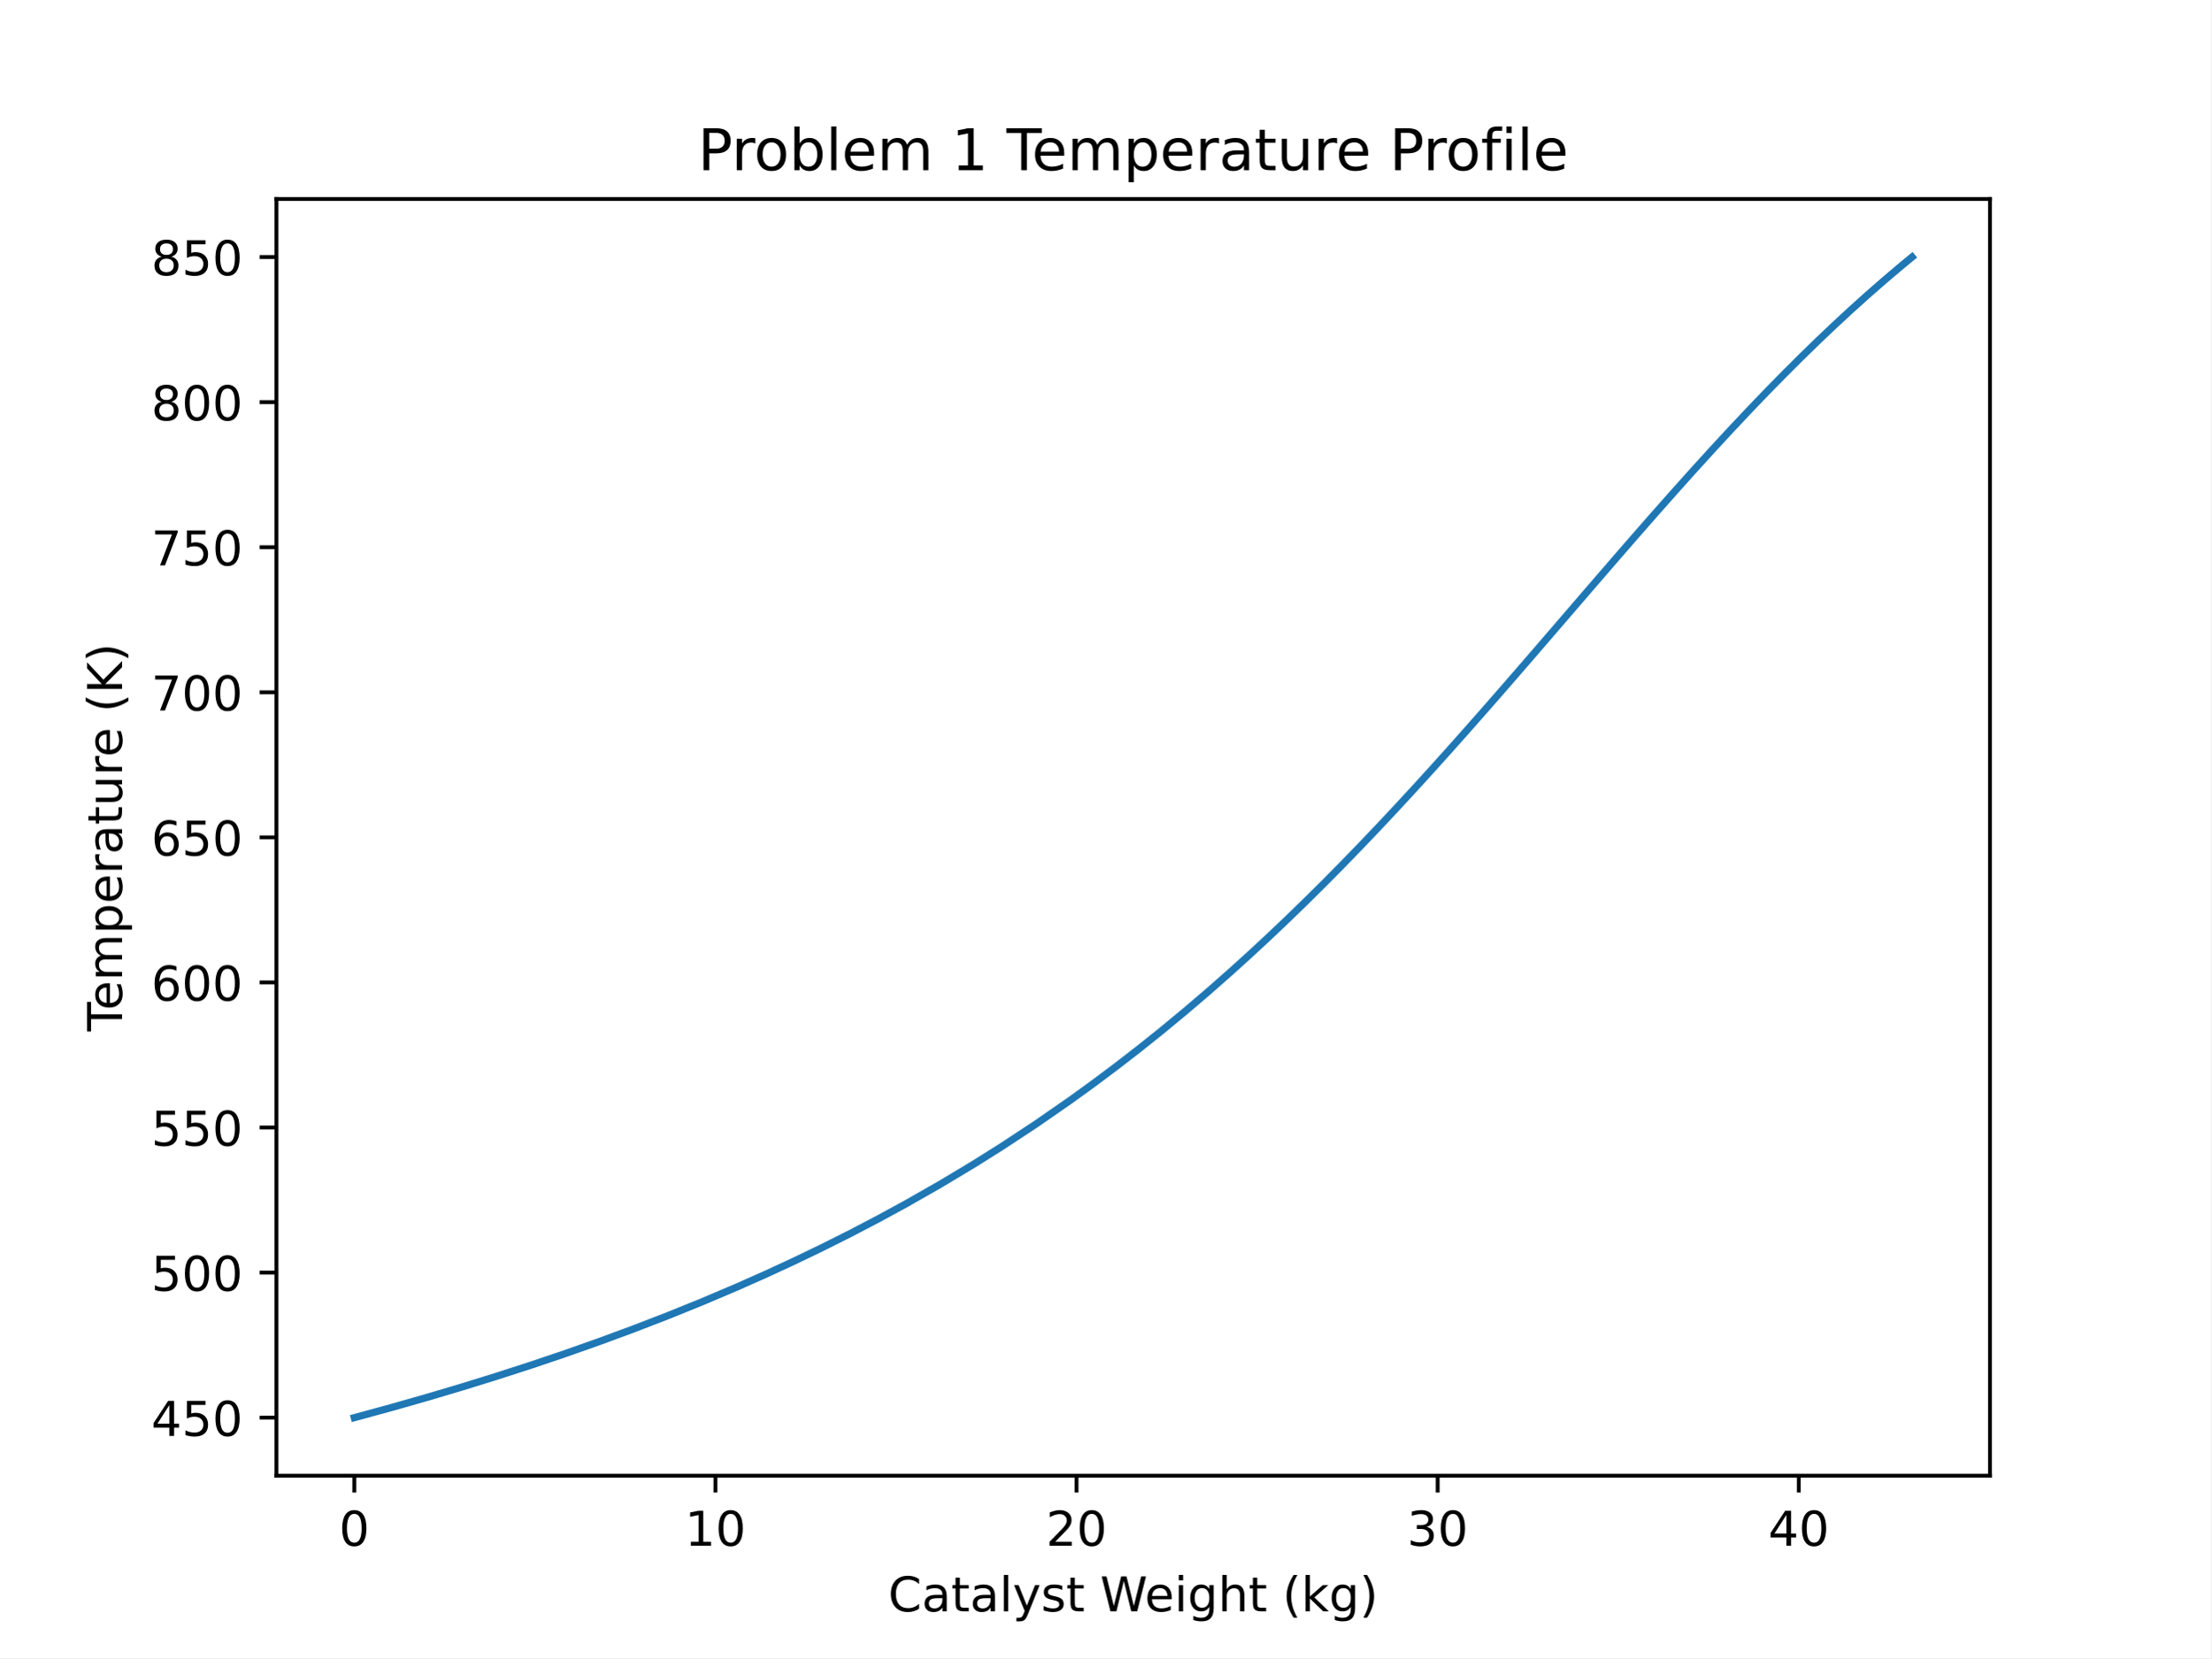
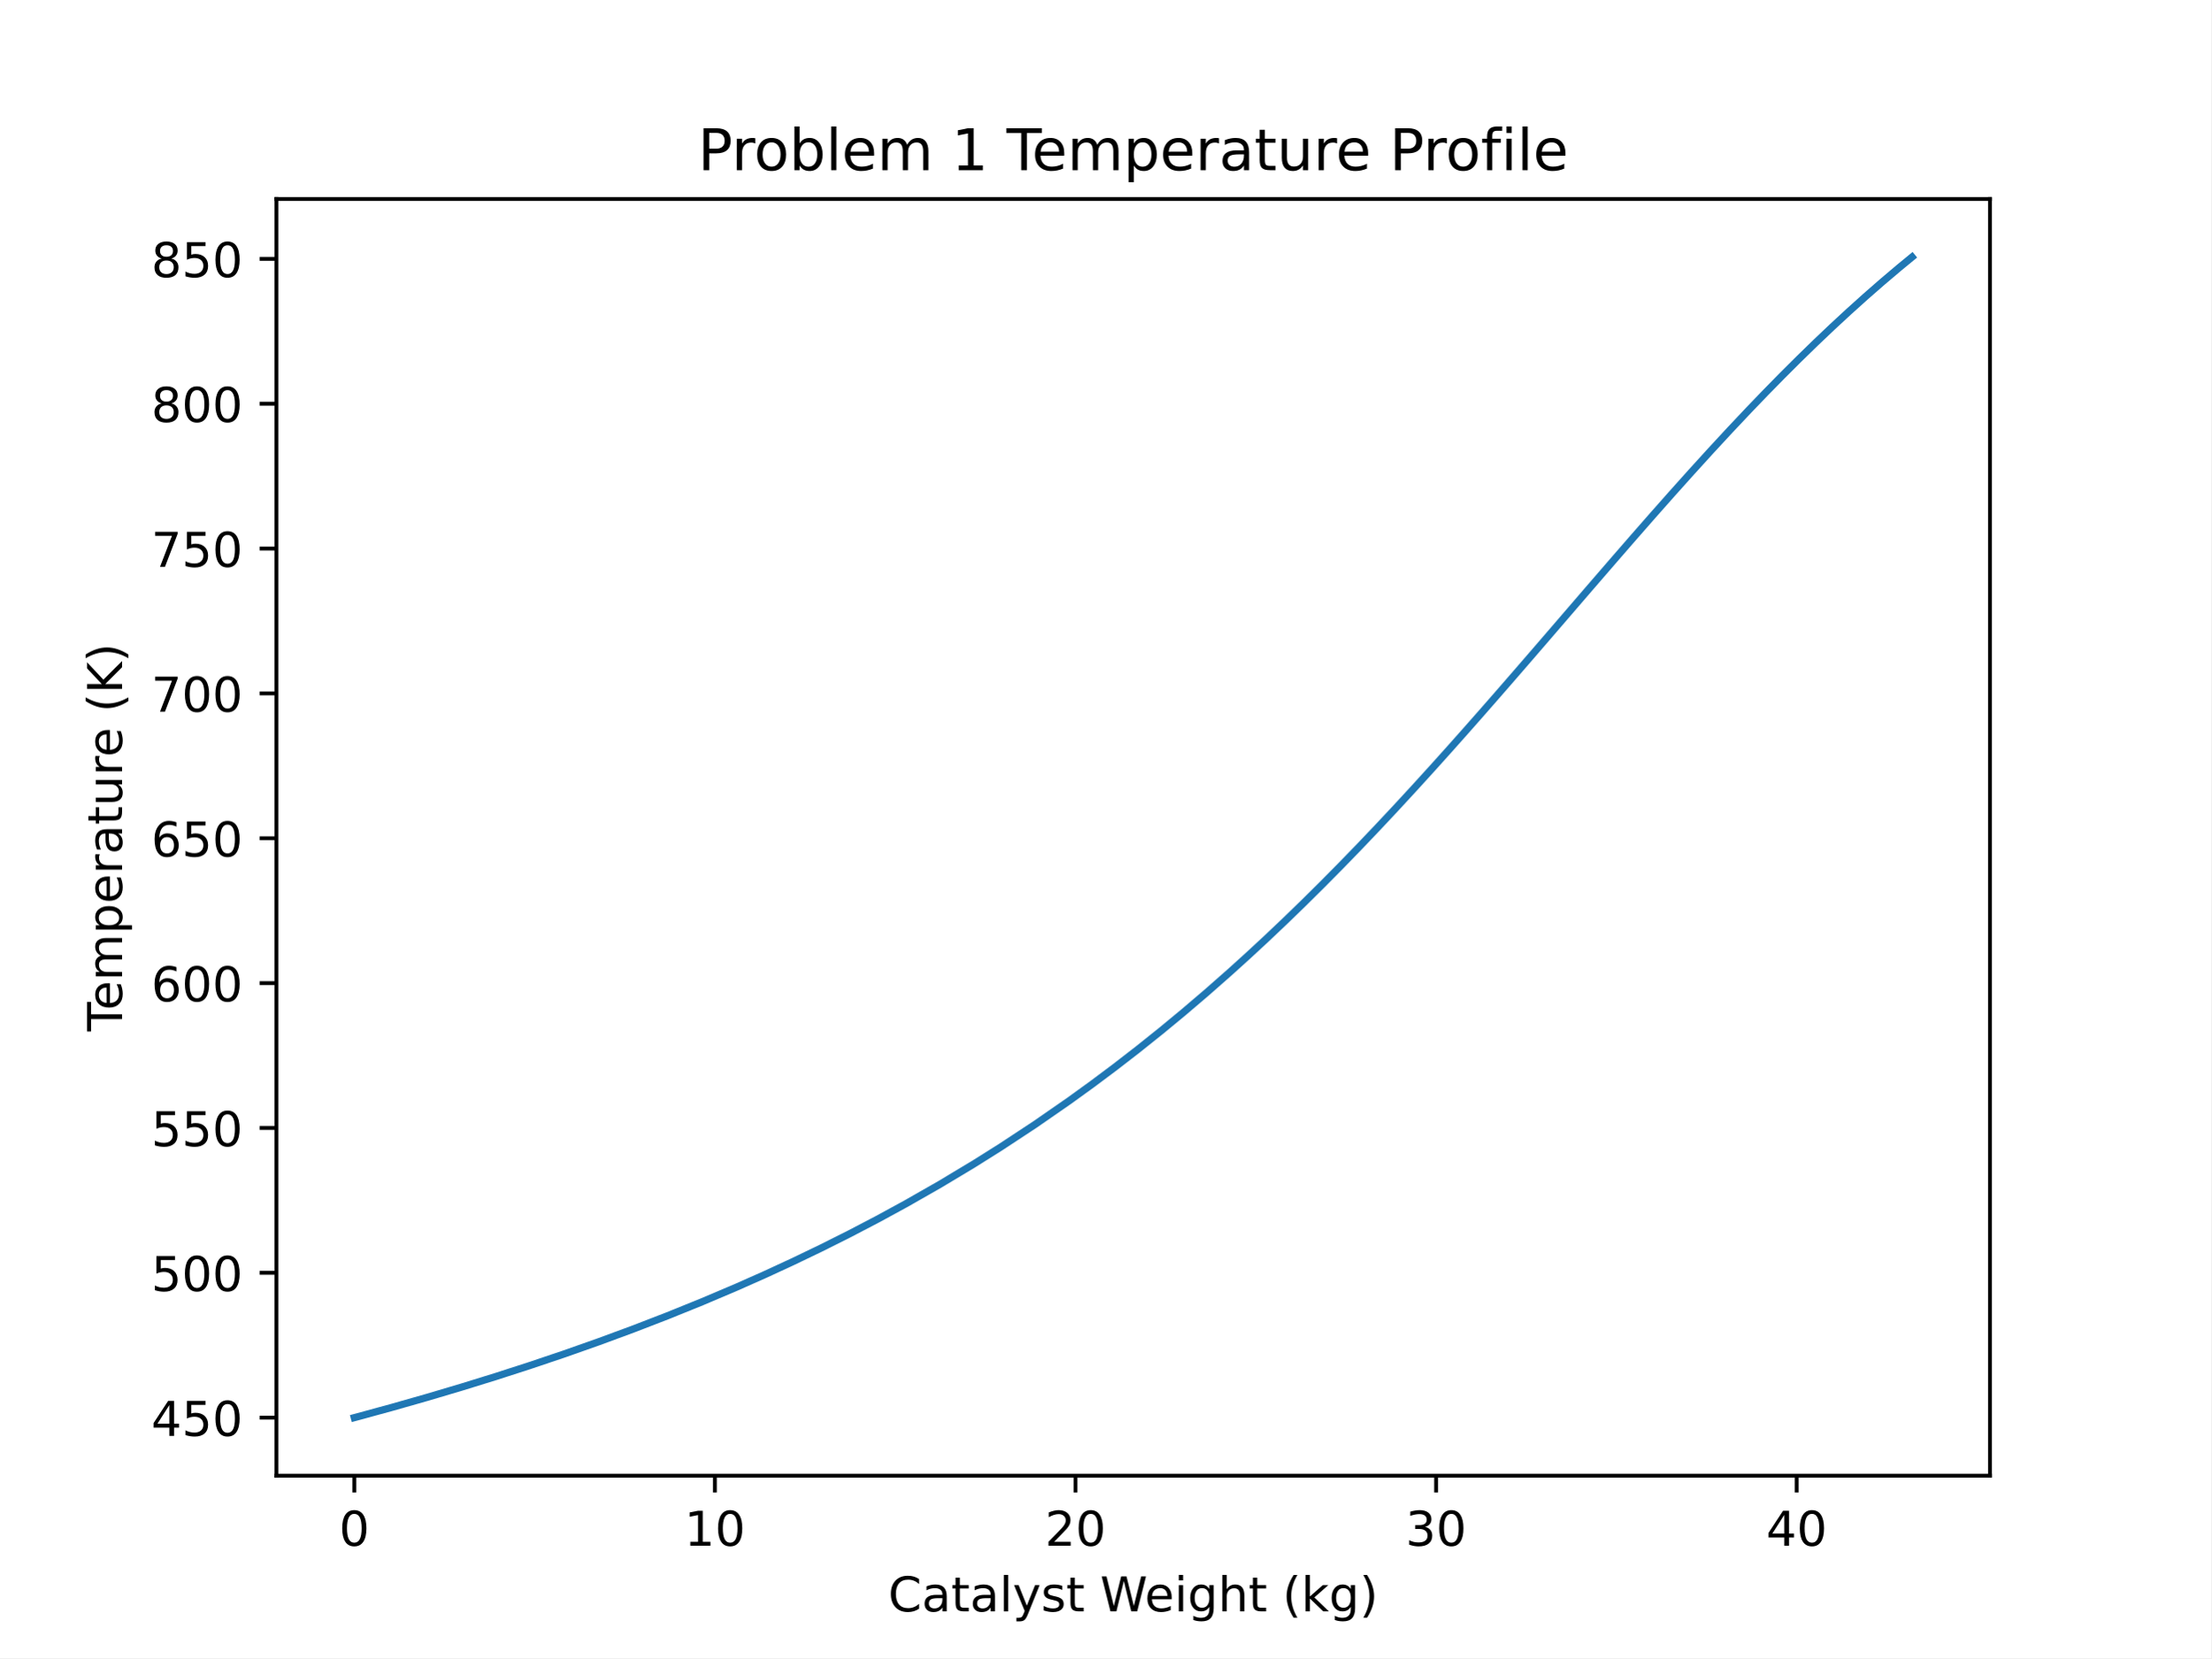
<svg xmlns="http://www.w3.org/2000/svg" xmlns:xlink="http://www.w3.org/1999/xlink" width="460.8pt" height="345.6pt" viewBox="0 0 460.8 345.6" version="1.1">
  <defs>
    <style type="text/css">*{stroke-linejoin: round; stroke-linecap: butt}</style>
  </defs>
  <g id="figure_1">
    <g id="patch_1">
      <path d="M 0 345.6  L 460.8 345.6  L 460.8 0  L 0 0  z " style="fill: #ffffff" />
    </g>
    <g id="axes_1">
      <g id="patch_2">
        <path d="M 57.6 307.584  L 414.72 307.584  L 414.72 41.472  L 57.6 41.472  z " style="fill: #ffffff" />
      </g>
      <g id="matplotlib.axis_1">
        <g id="xtick_1">
          <g id="line2d_1">
            <defs>
-               <path id="m91e790b2b6" d="M 0 0  L 0 3.5  " style="stroke: #000000; stroke-width: 0.8" />
+               <path id="ma863bbbf52" d="M 0 0  L 0 3.5  " style="stroke: #000000; stroke-width: 0.8" />
            </defs>
            <g>
-               <use xlink:href="#m91e790b2b6" x="73.833" y="307.584" style="stroke: #000000; stroke-width: 0.8" />
+               <use xlink:href="#ma863bbbf52" x="73.833" y="307.584" style="stroke: #000000; stroke-width: 0.8" />
            </g>
          </g>
          <g id="text_1">
            <g transform="translate(70.65148 322.1824) scale(0.1 -0.1)">
              <defs>
                <path id="DejaVuSans-30" d="M 2034 4250  Q 1547 4250 1301 3770  Q 1056 3291 1056 2328  Q 1056 1369 1301 889  Q 1547 409 2034 409  Q 2525 409 2770 889  Q 3016 1369 3016 2328  Q 3016 3291 2770 3770  Q 2525 4250 2034 4250  z M 2034 4750  Q 2819 4750 3233 4129  Q 3647 3509 3647 2328  Q 3647 1150 3233 529  Q 2819 -91 2034 -91  Q 1250 -91 836 529  Q 422 1150 422 2328  Q 422 3509 836 4129  Q 1250 4750 2034 4750  z " transform="scale(0.015625)" />
              </defs>
              <use xlink:href="#DejaVuSans-30" />
            </g>
          </g>
        </g>
        <g id="xtick_2">
          <g id="line2d_2">
            <g>
-               <use xlink:href="#m91e790b2b6" x="149.094" y="307.584" style="stroke: #000000; stroke-width: 0.8" />
+               <use xlink:href="#ma863bbbf52" x="148.984" y="307.584" style="stroke: #000000; stroke-width: 0.8" />
            </g>
          </g>
          <g id="text_2">
-             <g transform="translate(142.7313 322.1824) scale(0.1 -0.1)">
+             <g transform="translate(142.6217 322.1824) scale(0.1 -0.1)">
              <defs>
                <path id="DejaVuSans-31" d="M 794 531  L 1825 531  L 1825 4091  L 703 3866  L 703 4441  L 1819 4666  L 2450 4666  L 2450 531  L 3481 531  L 3481 0  L 794 0  L 794 531  z " transform="scale(0.015625)" />
              </defs>
              <use xlink:href="#DejaVuSans-31" />
              <use xlink:href="#DejaVuSans-30" x="63.623" />
            </g>
          </g>
        </g>
        <g id="xtick_3">
          <g id="line2d_3">
            <g>
-               <use xlink:href="#m91e790b2b6" x="224.355" y="307.584" style="stroke: #000000; stroke-width: 0.8" />
+               <use xlink:href="#ma863bbbf52" x="224.136" y="307.584" style="stroke: #000000; stroke-width: 0.8" />
            </g>
          </g>
          <g id="text_3">
-             <g transform="translate(217.9924 322.1824) scale(0.1 -0.1)">
+             <g transform="translate(217.7733 322.1824) scale(0.1 -0.1)">
              <defs>
                <path id="DejaVuSans-32" d="M 1228 531  L 3431 531  L 3431 0  L 469 0  L 469 531  Q 828 903 1448 1529  Q 2069 2156 2228 2338  Q 2531 2678 2651 2914  Q 2772 3150 2772 3378  Q 2772 3750 2511 3984  Q 2250 4219 1831 4219  Q 1534 4219 1204 4116  Q 875 4013 500 3803  L 500 4441  Q 881 4594 1212 4672  Q 1544 4750 1819 4750  Q 2544 4750 2975 4387  Q 3406 4025 3406 3419  Q 3406 3131 3298 2873  Q 3191 2616 2906 2266  Q 2828 2175 2409 1742  Q 1991 1309 1228 531  z " transform="scale(0.015625)" />
              </defs>
              <use xlink:href="#DejaVuSans-32" />
              <use xlink:href="#DejaVuSans-30" x="63.623" />
            </g>
          </g>
        </g>
        <g id="xtick_4">
          <g id="line2d_4">
            <g>
-               <use xlink:href="#m91e790b2b6" x="299.616" y="307.584" style="stroke: #000000; stroke-width: 0.8" />
+               <use xlink:href="#ma863bbbf52" x="299.287" y="307.584" style="stroke: #000000; stroke-width: 0.8" />
            </g>
          </g>
          <g id="text_4">
-             <g transform="translate(293.2535 322.1824) scale(0.1 -0.1)">
+             <g transform="translate(292.9248 322.1824) scale(0.1 -0.1)">
              <defs>
                <path id="DejaVuSans-33" d="M 2597 2516  Q 3050 2419 3304 2112  Q 3559 1806 3559 1356  Q 3559 666 3084 287  Q 2609 -91 1734 -91  Q 1441 -91 1130 -33  Q 819 25 488 141  L 488 750  Q 750 597 1062 519  Q 1375 441 1716 441  Q 2309 441 2620 675  Q 2931 909 2931 1356  Q 2931 1769 2642 2001  Q 2353 2234 1838 2234  L 1294 2234  L 1294 2753  L 1863 2753  Q 2328 2753 2575 2939  Q 2822 3125 2822 3475  Q 2822 3834 2567 4026  Q 2313 4219 1838 4219  Q 1578 4219 1281 4162  Q 984 4106 628 3988  L 628 4550  Q 988 4650 1302 4700  Q 1616 4750 1894 4750  Q 2613 4750 3031 4423  Q 3450 4097 3450 3541  Q 3450 3153 3228 2886  Q 3006 2619 2597 2516  z " transform="scale(0.015625)" />
              </defs>
              <use xlink:href="#DejaVuSans-33" />
              <use xlink:href="#DejaVuSans-30" x="63.623" />
            </g>
          </g>
        </g>
        <g id="xtick_5">
          <g id="line2d_5">
            <g>
-               <use xlink:href="#m91e790b2b6" x="374.877" y="307.584" style="stroke: #000000; stroke-width: 0.8" />
+               <use xlink:href="#ma863bbbf52" x="374.439" y="307.584" style="stroke: #000000; stroke-width: 0.8" />
            </g>
          </g>
          <g id="text_5">
-             <g transform="translate(368.5146 322.1824) scale(0.1 -0.1)">
+             <g transform="translate(368.0763 322.1824) scale(0.1 -0.1)">
              <defs>
                <path id="DejaVuSans-34" d="M 2419 4116  L 825 1625  L 2419 1625  L 2419 4116  z M 2253 4666  L 3047 4666  L 3047 1625  L 3713 1625  L 3713 1100  L 3047 1100  L 3047 0  L 2419 0  L 2419 1100  L 313 1100  L 313 1709  L 2253 4666  z " transform="scale(0.015625)" />
              </defs>
              <use xlink:href="#DejaVuSans-34" />
              <use xlink:href="#DejaVuSans-30" x="63.623" />
            </g>
          </g>
        </g>
        <g id="text_6">
          <g transform="translate(185.0991 335.8606) scale(0.1 -0.1)">
            <defs>
              <path id="DejaVuSans-43" d="M 4122 4306  L 4122 3641  Q 3803 3938 3442 4084  Q 3081 4231 2675 4231  Q 1875 4231 1450 3742  Q 1025 3253 1025 2328  Q 1025 1406 1450 917  Q 1875 428 2675 428  Q 3081 428 3442 575  Q 3803 722 4122 1019  L 4122 359  Q 3791 134 3420 21  Q 3050 -91 2638 -91  Q 1578 -91 968 557  Q 359 1206 359 2328  Q 359 3453 968 4101  Q 1578 4750 2638 4750  Q 3056 4750 3426 4639  Q 3797 4528 4122 4306  z " transform="scale(0.015625)" />
              <path id="DejaVuSans-61" d="M 2194 1759  Q 1497 1759 1228 1600  Q 959 1441 959 1056  Q 959 750 1161 570  Q 1363 391 1709 391  Q 2188 391 2477 730  Q 2766 1069 2766 1631  L 2766 1759  L 2194 1759  z M 3341 1997  L 3341 0  L 2766 0  L 2766 531  Q 2569 213 2275 61  Q 1981 -91 1556 -91  Q 1019 -91 701 211  Q 384 513 384 1019  Q 384 1609 779 1909  Q 1175 2209 1959 2209  L 2766 2209  L 2766 2266  Q 2766 2663 2505 2880  Q 2244 3097 1772 3097  Q 1472 3097 1187 3025  Q 903 2953 641 2809  L 641 3341  Q 956 3463 1253 3523  Q 1550 3584 1831 3584  Q 2591 3584 2966 3190  Q 3341 2797 3341 1997  z " transform="scale(0.015625)" />
              <path id="DejaVuSans-74" d="M 1172 4494  L 1172 3500  L 2356 3500  L 2356 3053  L 1172 3053  L 1172 1153  Q 1172 725 1289 603  Q 1406 481 1766 481  L 2356 481  L 2356 0  L 1766 0  Q 1100 0 847 248  Q 594 497 594 1153  L 594 3053  L 172 3053  L 172 3500  L 594 3500  L 594 4494  L 1172 4494  z " transform="scale(0.015625)" />
              <path id="DejaVuSans-6c" d="M 603 4863  L 1178 4863  L 1178 0  L 603 0  L 603 4863  z " transform="scale(0.015625)" />
              <path id="DejaVuSans-79" d="M 2059 -325  Q 1816 -950 1584 -1140  Q 1353 -1331 966 -1331  L 506 -1331  L 506 -850  L 844 -850  Q 1081 -850 1212 -737  Q 1344 -625 1503 -206  L 1606 56  L 191 3500  L 800 3500  L 1894 763  L 2988 3500  L 3597 3500  L 2059 -325  z " transform="scale(0.015625)" />
              <path id="DejaVuSans-73" d="M 2834 3397  L 2834 2853  Q 2591 2978 2328 3040  Q 2066 3103 1784 3103  Q 1356 3103 1142 2972  Q 928 2841 928 2578  Q 928 2378 1081 2264  Q 1234 2150 1697 2047  L 1894 2003  Q 2506 1872 2764 1633  Q 3022 1394 3022 966  Q 3022 478 2636 193  Q 2250 -91 1575 -91  Q 1294 -91 989 -36  Q 684 19 347 128  L 347 722  Q 666 556 975 473  Q 1284 391 1588 391  Q 1994 391 2212 530  Q 2431 669 2431 922  Q 2431 1156 2273 1281  Q 2116 1406 1581 1522  L 1381 1569  Q 847 1681 609 1914  Q 372 2147 372 2553  Q 372 3047 722 3315  Q 1072 3584 1716 3584  Q 2034 3584 2315 3537  Q 2597 3491 2834 3397  z " transform="scale(0.015625)" />
              <path id="DejaVuSans-20" transform="scale(0.015625)" />
              <path id="DejaVuSans-57" d="M 213 4666  L 850 4666  L 1831 722  L 2809 4666  L 3519 4666  L 4500 722  L 5478 4666  L 6119 4666  L 4947 0  L 4153 0  L 3169 4050  L 2175 0  L 1381 0  L 213 4666  z " transform="scale(0.015625)" />
              <path id="DejaVuSans-65" d="M 3597 1894  L 3597 1613  L 953 1613  Q 991 1019 1311 708  Q 1631 397 2203 397  Q 2534 397 2845 478  Q 3156 559 3463 722  L 3463 178  Q 3153 47 2828 -22  Q 2503 -91 2169 -91  Q 1331 -91 842 396  Q 353 884 353 1716  Q 353 2575 817 3079  Q 1281 3584 2069 3584  Q 2775 3584 3186 3129  Q 3597 2675 3597 1894  z M 3022 2063  Q 3016 2534 2758 2815  Q 2500 3097 2075 3097  Q 1594 3097 1305 2825  Q 1016 2553 972 2059  L 3022 2063  z " transform="scale(0.015625)" />
              <path id="DejaVuSans-69" d="M 603 3500  L 1178 3500  L 1178 0  L 603 0  L 603 3500  z M 603 4863  L 1178 4863  L 1178 4134  L 603 4134  L 603 4863  z " transform="scale(0.015625)" />
              <path id="DejaVuSans-67" d="M 2906 1791  Q 2906 2416 2648 2759  Q 2391 3103 1925 3103  Q 1463 3103 1205 2759  Q 947 2416 947 1791  Q 947 1169 1205 825  Q 1463 481 1925 481  Q 2391 481 2648 825  Q 2906 1169 2906 1791  z M 3481 434  Q 3481 -459 3084 -895  Q 2688 -1331 1869 -1331  Q 1566 -1331 1297 -1286  Q 1028 -1241 775 -1147  L 775 -588  Q 1028 -725 1275 -790  Q 1522 -856 1778 -856  Q 2344 -856 2625 -561  Q 2906 -266 2906 331  L 2906 616  Q 2728 306 2450 153  Q 2172 0 1784 0  Q 1141 0 747 490  Q 353 981 353 1791  Q 353 2603 747 3093  Q 1141 3584 1784 3584  Q 2172 3584 2450 3431  Q 2728 3278 2906 2969  L 2906 3500  L 3481 3500  L 3481 434  z " transform="scale(0.015625)" />
              <path id="DejaVuSans-68" d="M 3513 2113  L 3513 0  L 2938 0  L 2938 2094  Q 2938 2591 2744 2837  Q 2550 3084 2163 3084  Q 1697 3084 1428 2787  Q 1159 2491 1159 1978  L 1159 0  L 581 0  L 581 4863  L 1159 4863  L 1159 2956  Q 1366 3272 1645 3428  Q 1925 3584 2291 3584  Q 2894 3584 3203 3211  Q 3513 2838 3513 2113  z " transform="scale(0.015625)" />
              <path id="DejaVuSans-28" d="M 1984 4856  Q 1566 4138 1362 3434  Q 1159 2731 1159 2009  Q 1159 1288 1364 580  Q 1569 -128 1984 -844  L 1484 -844  Q 1016 -109 783 600  Q 550 1309 550 2009  Q 550 2706 781 3412  Q 1013 4119 1484 4856  L 1984 4856  z " transform="scale(0.015625)" />
              <path id="DejaVuSans-6b" d="M 581 4863  L 1159 4863  L 1159 1991  L 2875 3500  L 3609 3500  L 1753 1863  L 3688 0  L 2938 0  L 1159 1709  L 1159 0  L 581 0  L 581 4863  z " transform="scale(0.015625)" />
              <path id="DejaVuSans-29" d="M 513 4856  L 1013 4856  Q 1481 4119 1714 3412  Q 1947 2706 1947 2009  Q 1947 1309 1714 600  Q 1481 -109 1013 -844  L 513 -844  Q 928 -128 1133 580  Q 1338 1288 1338 2009  Q 1338 2731 1133 3434  Q 928 4138 513 4856  z " transform="scale(0.015625)" />
            </defs>
            <use xlink:href="#DejaVuSans-43" />
            <use xlink:href="#DejaVuSans-61" x="69.824" />
            <use xlink:href="#DejaVuSans-74" x="131.104" />
            <use xlink:href="#DejaVuSans-61" x="170.312" />
            <use xlink:href="#DejaVuSans-6c" x="231.592" />
            <use xlink:href="#DejaVuSans-79" x="259.375" />
            <use xlink:href="#DejaVuSans-73" x="318.555" />
            <use xlink:href="#DejaVuSans-74" x="370.654" />
            <use xlink:href="#DejaVuSans-20" x="409.863" />
            <use xlink:href="#DejaVuSans-57" x="441.65" />
            <use xlink:href="#DejaVuSans-65" x="534.652" />
            <use xlink:href="#DejaVuSans-69" x="596.176" />
            <use xlink:href="#DejaVuSans-67" x="623.959" />
            <use xlink:href="#DejaVuSans-68" x="687.436" />
            <use xlink:href="#DejaVuSans-74" x="750.814" />
            <use xlink:href="#DejaVuSans-20" x="790.023" />
            <use xlink:href="#DejaVuSans-28" x="821.811" />
            <use xlink:href="#DejaVuSans-6b" x="860.824" />
            <use xlink:href="#DejaVuSans-67" x="918.734" />
            <use xlink:href="#DejaVuSans-29" x="982.211" />
          </g>
        </g>
      </g>
      <g id="matplotlib.axis_2">
        <g id="ytick_1">
          <g id="line2d_6">
            <defs>
-               <path id="m63cacc6501" d="M 0 0  L -3.5 0  " style="stroke: #000000; stroke-width: 0.8" />
+               <path id="mdc625c923e" d="M 0 0  L -3.5 0  " style="stroke: #000000; stroke-width: 0.8" />
            </defs>
            <g>
-               <use xlink:href="#m63cacc6501" x="57.6" y="295.488" style="stroke: #000000; stroke-width: 0.8" />
+               <use xlink:href="#mdc625c923e" x="57.6" y="295.488" style="stroke: #000000; stroke-width: 0.8" />
            </g>
          </g>
          <g id="text_7">
            <g transform="translate(31.5125 299.2872) scale(0.1 -0.1)">
              <defs>
                <path id="DejaVuSans-35" d="M 691 4666  L 3169 4666  L 3169 4134  L 1269 4134  L 1269 2991  Q 1406 3038 1543 3061  Q 1681 3084 1819 3084  Q 2600 3084 3056 2656  Q 3513 2228 3513 1497  Q 3513 744 3044 326  Q 2575 -91 1722 -91  Q 1428 -91 1123 -41  Q 819 9 494 109  L 494 744  Q 775 591 1075 516  Q 1375 441 1709 441  Q 2250 441 2565 725  Q 2881 1009 2881 1497  Q 2881 1984 2565 2268  Q 2250 2553 1709 2553  Q 1456 2553 1204 2497  Q 953 2441 691 2322  L 691 4666  z " transform="scale(0.015625)" />
              </defs>
              <use xlink:href="#DejaVuSans-34" />
              <use xlink:href="#DejaVuSans-35" x="63.623" />
              <use xlink:href="#DejaVuSans-30" x="127.246" />
            </g>
          </g>
        </g>
        <g id="ytick_2">
          <g id="line2d_7">
            <g>
-               <use xlink:href="#m63cacc6501" x="57.6" y="265.248" style="stroke: #000000; stroke-width: 0.8" />
+               <use xlink:href="#mdc625c923e" x="57.6" y="265.296" style="stroke: #000000; stroke-width: 0.8" />
            </g>
          </g>
          <g id="text_8">
-             <g transform="translate(31.5125 269.0472) scale(0.1 -0.1)">
+             <g transform="translate(31.5125 269.0953) scale(0.1 -0.1)">
              <use xlink:href="#DejaVuSans-35" />
              <use xlink:href="#DejaVuSans-30" x="63.623" />
              <use xlink:href="#DejaVuSans-30" x="127.246" />
            </g>
          </g>
        </g>
        <g id="ytick_3">
          <g id="line2d_8">
            <g>
-               <use xlink:href="#m63cacc6501" x="57.6" y="235.008" style="stroke: #000000; stroke-width: 0.8" />
+               <use xlink:href="#mdc625c923e" x="57.6" y="235.104" style="stroke: #000000; stroke-width: 0.8" />
            </g>
          </g>
          <g id="text_9">
-             <g transform="translate(31.5125 238.8072) scale(0.1 -0.1)">
+             <g transform="translate(31.5125 238.9034) scale(0.1 -0.1)">
              <use xlink:href="#DejaVuSans-35" />
              <use xlink:href="#DejaVuSans-35" x="63.623" />
              <use xlink:href="#DejaVuSans-30" x="127.246" />
            </g>
          </g>
        </g>
        <g id="ytick_4">
          <g id="line2d_9">
            <g>
-               <use xlink:href="#m63cacc6501" x="57.6" y="204.768" style="stroke: #000000; stroke-width: 0.8" />
+               <use xlink:href="#mdc625c923e" x="57.6" y="204.912" style="stroke: #000000; stroke-width: 0.8" />
            </g>
          </g>
          <g id="text_10">
-             <g transform="translate(31.5125 208.5672) scale(0.1 -0.1)">
+             <g transform="translate(31.5125 208.7115) scale(0.1 -0.1)">
              <defs>
                <path id="DejaVuSans-36" d="M 2113 2584  Q 1688 2584 1439 2293  Q 1191 2003 1191 1497  Q 1191 994 1439 701  Q 1688 409 2113 409  Q 2538 409 2786 701  Q 3034 994 3034 1497  Q 3034 2003 2786 2293  Q 2538 2584 2113 2584  z M 3366 4563  L 3366 3988  Q 3128 4100 2886 4159  Q 2644 4219 2406 4219  Q 1781 4219 1451 3797  Q 1122 3375 1075 2522  Q 1259 2794 1537 2939  Q 1816 3084 2150 3084  Q 2853 3084 3261 2657  Q 3669 2231 3669 1497  Q 3669 778 3244 343  Q 2819 -91 2113 -91  Q 1303 -91 875 529  Q 447 1150 447 2328  Q 447 3434 972 4092  Q 1497 4750 2381 4750  Q 2619 4750 2861 4703  Q 3103 4656 3366 4563  z " transform="scale(0.015625)" />
              </defs>
              <use xlink:href="#DejaVuSans-36" />
              <use xlink:href="#DejaVuSans-30" x="63.623" />
              <use xlink:href="#DejaVuSans-30" x="127.246" />
            </g>
          </g>
        </g>
        <g id="ytick_5">
          <g id="line2d_10">
            <g>
-               <use xlink:href="#m63cacc6501" x="57.6" y="174.528" style="stroke: #000000; stroke-width: 0.8" />
+               <use xlink:href="#mdc625c923e" x="57.6" y="174.72" style="stroke: #000000; stroke-width: 0.8" />
            </g>
          </g>
          <g id="text_11">
-             <g transform="translate(31.5125 178.3272) scale(0.1 -0.1)">
+             <g transform="translate(31.5125 178.5196) scale(0.1 -0.1)">
              <use xlink:href="#DejaVuSans-36" />
              <use xlink:href="#DejaVuSans-35" x="63.623" />
              <use xlink:href="#DejaVuSans-30" x="127.246" />
            </g>
          </g>
        </g>
        <g id="ytick_6">
          <g id="line2d_11">
            <g>
-               <use xlink:href="#m63cacc6501" x="57.6" y="144.288" style="stroke: #000000; stroke-width: 0.8" />
+               <use xlink:href="#mdc625c923e" x="57.6" y="144.528" style="stroke: #000000; stroke-width: 0.8" />
            </g>
          </g>
          <g id="text_12">
-             <g transform="translate(31.5125 148.0872) scale(0.1 -0.1)">
+             <g transform="translate(31.5125 148.3277) scale(0.1 -0.1)">
              <defs>
                <path id="DejaVuSans-37" d="M 525 4666  L 3525 4666  L 3525 4397  L 1831 0  L 1172 0  L 2766 4134  L 525 4134  L 525 4666  z " transform="scale(0.015625)" />
              </defs>
              <use xlink:href="#DejaVuSans-37" />
              <use xlink:href="#DejaVuSans-30" x="63.623" />
              <use xlink:href="#DejaVuSans-30" x="127.246" />
            </g>
          </g>
        </g>
        <g id="ytick_7">
          <g id="line2d_12">
            <g>
-               <use xlink:href="#m63cacc6501" x="57.6" y="114.048" style="stroke: #000000; stroke-width: 0.8" />
+               <use xlink:href="#mdc625c923e" x="57.6" y="114.337" style="stroke: #000000; stroke-width: 0.8" />
            </g>
          </g>
          <g id="text_13">
-             <g transform="translate(31.5125 117.8472) scale(0.1 -0.1)">
+             <g transform="translate(31.5125 118.1358) scale(0.1 -0.1)">
              <use xlink:href="#DejaVuSans-37" />
              <use xlink:href="#DejaVuSans-35" x="63.623" />
              <use xlink:href="#DejaVuSans-30" x="127.246" />
            </g>
          </g>
        </g>
        <g id="ytick_8">
          <g id="line2d_13">
            <g>
-               <use xlink:href="#m63cacc6501" x="57.6" y="83.808" style="stroke: #000000; stroke-width: 0.8" />
+               <use xlink:href="#mdc625c923e" x="57.6" y="84.145" style="stroke: #000000; stroke-width: 0.8" />
            </g>
          </g>
          <g id="text_14">
-             <g transform="translate(31.5125 87.60722) scale(0.1 -0.1)">
+             <g transform="translate(31.5125 87.94387) scale(0.1 -0.1)">
              <defs>
                <path id="DejaVuSans-38" d="M 2034 2216  Q 1584 2216 1326 1975  Q 1069 1734 1069 1313  Q 1069 891 1326 650  Q 1584 409 2034 409  Q 2484 409 2743 651  Q 3003 894 3003 1313  Q 3003 1734 2745 1975  Q 2488 2216 2034 2216  z M 1403 2484  Q 997 2584 770 2862  Q 544 3141 544 3541  Q 544 4100 942 4425  Q 1341 4750 2034 4750  Q 2731 4750 3128 4425  Q 3525 4100 3525 3541  Q 3525 3141 3298 2862  Q 3072 2584 2669 2484  Q 3125 2378 3379 2068  Q 3634 1759 3634 1313  Q 3634 634 3220 271  Q 2806 -91 2034 -91  Q 1263 -91 848 271  Q 434 634 434 1313  Q 434 1759 690 2068  Q 947 2378 1403 2484  z M 1172 3481  Q 1172 3119 1398 2916  Q 1625 2713 2034 2713  Q 2441 2713 2670 2916  Q 2900 3119 2900 3481  Q 2900 3844 2670 4047  Q 2441 4250 2034 4250  Q 1625 4250 1398 4047  Q 1172 3844 1172 3481  z " transform="scale(0.015625)" />
              </defs>
              <use xlink:href="#DejaVuSans-38" />
              <use xlink:href="#DejaVuSans-30" x="63.623" />
              <use xlink:href="#DejaVuSans-30" x="127.246" />
            </g>
          </g>
        </g>
        <g id="ytick_9">
          <g id="line2d_14">
            <g>
-               <use xlink:href="#m63cacc6501" x="57.6" y="53.568" style="stroke: #000000; stroke-width: 0.8" />
+               <use xlink:href="#mdc625c923e" x="57.6" y="53.953" style="stroke: #000000; stroke-width: 0.8" />
            </g>
          </g>
          <g id="text_15">
-             <g transform="translate(31.5125 57.36722) scale(0.1 -0.1)">
+             <g transform="translate(31.5125 57.75196) scale(0.1 -0.1)">
              <use xlink:href="#DejaVuSans-38" />
              <use xlink:href="#DejaVuSans-35" x="63.623" />
              <use xlink:href="#DejaVuSans-30" x="127.246" />
            </g>
          </g>
        </g>
        <g id="text_16">
          <g transform="translate(25.43281 214.9671) rotate(-90) scale(0.1 -0.1)">
            <defs>
              <path id="DejaVuSans-54" d="M -19 4666  L 3928 4666  L 3928 4134  L 2272 4134  L 2272 0  L 1638 0  L 1638 4134  L -19 4134  L -19 4666  z " transform="scale(0.015625)" />
              <path id="DejaVuSans-6d" d="M 3328 2828  Q 3544 3216 3844 3400  Q 4144 3584 4550 3584  Q 5097 3584 5394 3201  Q 5691 2819 5691 2113  L 5691 0  L 5113 0  L 5113 2094  Q 5113 2597 4934 2840  Q 4756 3084 4391 3084  Q 3944 3084 3684 2787  Q 3425 2491 3425 1978  L 3425 0  L 2847 0  L 2847 2094  Q 2847 2600 2669 2842  Q 2491 3084 2119 3084  Q 1678 3084 1418 2786  Q 1159 2488 1159 1978  L 1159 0  L 581 0  L 581 3500  L 1159 3500  L 1159 2956  Q 1356 3278 1631 3431  Q 1906 3584 2284 3584  Q 2666 3584 2933 3390  Q 3200 3197 3328 2828  z " transform="scale(0.015625)" />
              <path id="DejaVuSans-70" d="M 1159 525  L 1159 -1331  L 581 -1331  L 581 3500  L 1159 3500  L 1159 2969  Q 1341 3281 1617 3432  Q 1894 3584 2278 3584  Q 2916 3584 3314 3078  Q 3713 2572 3713 1747  Q 3713 922 3314 415  Q 2916 -91 2278 -91  Q 1894 -91 1617 61  Q 1341 213 1159 525  z M 3116 1747  Q 3116 2381 2855 2742  Q 2594 3103 2138 3103  Q 1681 3103 1420 2742  Q 1159 2381 1159 1747  Q 1159 1113 1420 752  Q 1681 391 2138 391  Q 2594 391 2855 752  Q 3116 1113 3116 1747  z " transform="scale(0.015625)" />
              <path id="DejaVuSans-72" d="M 2631 2963  Q 2534 3019 2420 3045  Q 2306 3072 2169 3072  Q 1681 3072 1420 2755  Q 1159 2438 1159 1844  L 1159 0  L 581 0  L 581 3500  L 1159 3500  L 1159 2956  Q 1341 3275 1631 3429  Q 1922 3584 2338 3584  Q 2397 3584 2469 3576  Q 2541 3569 2628 3553  L 2631 2963  z " transform="scale(0.015625)" />
              <path id="DejaVuSans-75" d="M 544 1381  L 544 3500  L 1119 3500  L 1119 1403  Q 1119 906 1312 657  Q 1506 409 1894 409  Q 2359 409 2629 706  Q 2900 1003 2900 1516  L 2900 3500  L 3475 3500  L 3475 0  L 2900 0  L 2900 538  Q 2691 219 2414 64  Q 2138 -91 1772 -91  Q 1169 -91 856 284  Q 544 659 544 1381  z M 1991 3584  L 1991 3584  z " transform="scale(0.015625)" />
              <path id="DejaVuSans-4b" d="M 628 4666  L 1259 4666  L 1259 2694  L 3353 4666  L 4166 4666  L 1850 2491  L 4331 0  L 3500 0  L 1259 2247  L 1259 0  L 628 0  L 628 4666  z " transform="scale(0.015625)" />
            </defs>
            <use xlink:href="#DejaVuSans-54" />
            <use xlink:href="#DejaVuSans-65" x="44.084" />
            <use xlink:href="#DejaVuSans-6d" x="105.607" />
            <use xlink:href="#DejaVuSans-70" x="203.02" />
            <use xlink:href="#DejaVuSans-65" x="266.496" />
            <use xlink:href="#DejaVuSans-72" x="328.02" />
            <use xlink:href="#DejaVuSans-61" x="369.133" />
            <use xlink:href="#DejaVuSans-74" x="430.412" />
            <use xlink:href="#DejaVuSans-75" x="469.621" />
            <use xlink:href="#DejaVuSans-72" x="533" />
            <use xlink:href="#DejaVuSans-65" x="571.863" />
            <use xlink:href="#DejaVuSans-20" x="633.387" />
            <use xlink:href="#DejaVuSans-28" x="665.174" />
            <use xlink:href="#DejaVuSans-4b" x="704.188" />
            <use xlink:href="#DejaVuSans-29" x="769.764" />
          </g>
        </g>
      </g>
      <g id="line2d_15">
-         <path d="M 73.833 295.488  L 73.833 295.488  L 73.841 295.486  L 73.916 295.466  L 74.669 295.264  L 81.839 293.301  L 89.01 291.257  L 96.18 289.127  L 103.35 286.906  L 110.521 284.589  L 117.691 282.168  L 124.861 279.638  L 132.032 276.992  L 139.202 274.221  L 146.373 271.317  L 153.543 268.272  L 159.43 265.66  L 165.317 262.941  L 171.204 260.11  L 177.091 257.16  L 182.978 254.085  L 188.865 250.879  L 196.035 246.788  L 203.205 242.48  L 208.703 239.022  L 215.865 234.308  L 223.027 229.344  L 227.813 225.882  L 232.599 222.301  L 237.385 218.597  L 242.171 214.768  L 246.957 210.812  L 251.743 206.728  L 256.529 202.514  L 260.387 199.024  L 264.244 195.449  L 268.101 191.791  L 271.959 188.051  L 275.816 184.23  L 279.673 180.331  L 283.53 176.355  L 287.388 172.306  L 291.245 168.189  L 295.102 164.006  L 298.96 159.763  L 302.342 155.997  L 305.725 152.193  L 309.108 148.355  L 312.491 144.489  L 315.874 140.599  L 319.257 136.69  L 323.351 131.942  L 327.446 127.185  L 331.54 122.431  L 336.847 116.288  L 340.859 111.673  L 344.871 107.094  L 348.883 102.561  L 352.894 98.084  L 356.906 93.672  L 360.918 89.334  L 364.929 85.078  L 368.404 81.464  L 371.879 77.923  L 375.354 74.458  L 378.829 71.073  L 382.303 67.772  L 385.778 64.557  L 389.253 61.431  L 392.728 58.396  L 396.203 55.452  L 398.487 53.568  " clip-path="url(#p1bbf0ee66c)" style="fill: none; stroke: #1f77b4; stroke-width: 1.5; stroke-linecap: square" />
+         <path d="M 73.833 295.488  L 73.833 295.488  L 73.841 295.486  L 73.916 295.466  L 74.668 295.264  L 81.828 293.304  L 88.988 291.263  L 96.147 289.137  L 103.307 286.92  L 110.467 284.606  L 117.627 282.189  L 124.787 279.664  L 131.947 277.021  L 139.107 274.254  L 146.267 271.355  L 153.427 268.315  L 159.305 265.708  L 165.184 262.993  L 171.062 260.166  L 176.94 257.221  L 182.819 254.151  L 188.697 250.95  L 195.857 246.865  L 203.017 242.564  L 208.507 239.112  L 215.658 234.405  L 222.81 229.449  L 227.589 225.993  L 232.368 222.417  L 237.147 218.719  L 241.926 214.897  L 246.705 210.947  L 251.484 206.869  L 256.263 202.662  L 260.115 199.177  L 263.967 195.608  L 267.818 191.956  L 271.67 188.222  L 275.522 184.407  L 279.373 180.514  L 283.225 176.544  L 287.077 172.502  L 290.929 168.391  L 294.78 164.215  L 298.632 159.979  L 302.01 156.219  L 305.388 152.421  L 308.766 148.589  L 312.143 144.729  L 315.521 140.845  L 318.899 136.943  L 322.988 132.202  L 327.077 127.453  L 331.165 122.706  L 336.465 116.573  L 340.47 111.966  L 344.476 107.394  L 348.482 102.868  L 352.488 98.398  L 356.494 93.993  L 360.5 89.662  L 364.506 85.413  L 367.975 81.805  L 371.445 78.269  L 374.915 74.81  L 378.385 71.43  L 381.854 68.134  L 385.324 64.925  L 388.794 61.803  L 392.263 58.773  L 395.733 55.834  L 398.487 53.568  " clip-path="url(#p97279aaa90)" style="fill: none; stroke: #1f77b4; stroke-width: 1.5; stroke-linecap: square" />
      </g>
      <g id="patch_3">
        <path d="M 57.6 307.584  L 57.6 41.472  " style="fill: none; stroke: #000000; stroke-width: 0.8; stroke-linejoin: miter; stroke-linecap: square" />
      </g>
      <g id="patch_4">
        <path d="M 414.72 307.584  L 414.72 41.472  " style="fill: none; stroke: #000000; stroke-width: 0.8; stroke-linejoin: miter; stroke-linecap: square" />
      </g>
      <g id="patch_5">
        <path d="M 57.6 307.584  L 414.72 307.584  " style="fill: none; stroke: #000000; stroke-width: 0.8; stroke-linejoin: miter; stroke-linecap: square" />
      </g>
      <g id="patch_6">
        <path d="M 57.6 41.472  L 414.72 41.472  " style="fill: none; stroke: #000000; stroke-width: 0.8; stroke-linejoin: miter; stroke-linecap: square" />
      </g>
      <g id="text_17">
        <g transform="translate(145.4372 35.472) scale(0.12 -0.12)">
          <defs>
            <path id="DejaVuSans-50" d="M 1259 4147  L 1259 2394  L 2053 2394  Q 2494 2394 2734 2622  Q 2975 2850 2975 3272  Q 2975 3691 2734 3919  Q 2494 4147 2053 4147  L 1259 4147  z M 628 4666  L 2053 4666  Q 2838 4666 3239 4311  Q 3641 3956 3641 3272  Q 3641 2581 3239 2228  Q 2838 1875 2053 1875  L 1259 1875  L 1259 0  L 628 0  L 628 4666  z " transform="scale(0.015625)" />
            <path id="DejaVuSans-6f" d="M 1959 3097  Q 1497 3097 1228 2736  Q 959 2375 959 1747  Q 959 1119 1226 758  Q 1494 397 1959 397  Q 2419 397 2687 759  Q 2956 1122 2956 1747  Q 2956 2369 2687 2733  Q 2419 3097 1959 3097  z M 1959 3584  Q 2709 3584 3137 3096  Q 3566 2609 3566 1747  Q 3566 888 3137 398  Q 2709 -91 1959 -91  Q 1206 -91 779 398  Q 353 888 353 1747  Q 353 2609 779 3096  Q 1206 3584 1959 3584  z " transform="scale(0.015625)" />
            <path id="DejaVuSans-62" d="M 3116 1747  Q 3116 2381 2855 2742  Q 2594 3103 2138 3103  Q 1681 3103 1420 2742  Q 1159 2381 1159 1747  Q 1159 1113 1420 752  Q 1681 391 2138 391  Q 2594 391 2855 752  Q 3116 1113 3116 1747  z M 1159 2969  Q 1341 3281 1617 3432  Q 1894 3584 2278 3584  Q 2916 3584 3314 3078  Q 3713 2572 3713 1747  Q 3713 922 3314 415  Q 2916 -91 2278 -91  Q 1894 -91 1617 61  Q 1341 213 1159 525  L 1159 0  L 581 0  L 581 4863  L 1159 4863  L 1159 2969  z " transform="scale(0.015625)" />
            <path id="DejaVuSans-66" d="M 2375 4863  L 2375 4384  L 1825 4384  Q 1516 4384 1395 4259  Q 1275 4134 1275 3809  L 1275 3500  L 2222 3500  L 2222 3053  L 1275 3053  L 1275 0  L 697 0  L 697 3053  L 147 3053  L 147 3500  L 697 3500  L 697 3744  Q 697 4328 969 4595  Q 1241 4863 1831 4863  L 2375 4863  z " transform="scale(0.015625)" />
          </defs>
          <use xlink:href="#DejaVuSans-50" />
          <use xlink:href="#DejaVuSans-72" x="58.553" />
          <use xlink:href="#DejaVuSans-6f" x="97.416" />
          <use xlink:href="#DejaVuSans-62" x="158.598" />
          <use xlink:href="#DejaVuSans-6c" x="222.074" />
          <use xlink:href="#DejaVuSans-65" x="249.857" />
          <use xlink:href="#DejaVuSans-6d" x="311.381" />
          <use xlink:href="#DejaVuSans-20" x="408.793" />
          <use xlink:href="#DejaVuSans-31" x="440.58" />
          <use xlink:href="#DejaVuSans-20" x="504.203" />
          <use xlink:href="#DejaVuSans-54" x="535.99" />
          <use xlink:href="#DejaVuSans-65" x="580.074" />
          <use xlink:href="#DejaVuSans-6d" x="641.598" />
          <use xlink:href="#DejaVuSans-70" x="739.01" />
          <use xlink:href="#DejaVuSans-65" x="802.486" />
          <use xlink:href="#DejaVuSans-72" x="864.01" />
          <use xlink:href="#DejaVuSans-61" x="905.123" />
          <use xlink:href="#DejaVuSans-74" x="966.402" />
          <use xlink:href="#DejaVuSans-75" x="1005.611" />
          <use xlink:href="#DejaVuSans-72" x="1068.99" />
          <use xlink:href="#DejaVuSans-65" x="1107.854" />
          <use xlink:href="#DejaVuSans-20" x="1169.377" />
          <use xlink:href="#DejaVuSans-50" x="1201.164" />
          <use xlink:href="#DejaVuSans-72" x="1259.717" />
          <use xlink:href="#DejaVuSans-6f" x="1298.58" />
          <use xlink:href="#DejaVuSans-66" x="1359.762" />
          <use xlink:href="#DejaVuSans-69" x="1394.967" />
          <use xlink:href="#DejaVuSans-6c" x="1422.75" />
          <use xlink:href="#DejaVuSans-65" x="1450.533" />
        </g>
      </g>
    </g>
  </g>
  <defs>
-     <clipPath id="p1bbf0ee66c">
+     <clipPath id="p97279aaa90">
      <rect x="57.6" y="41.472" width="357.12" height="266.112" />
    </clipPath>
  </defs>
</svg>
